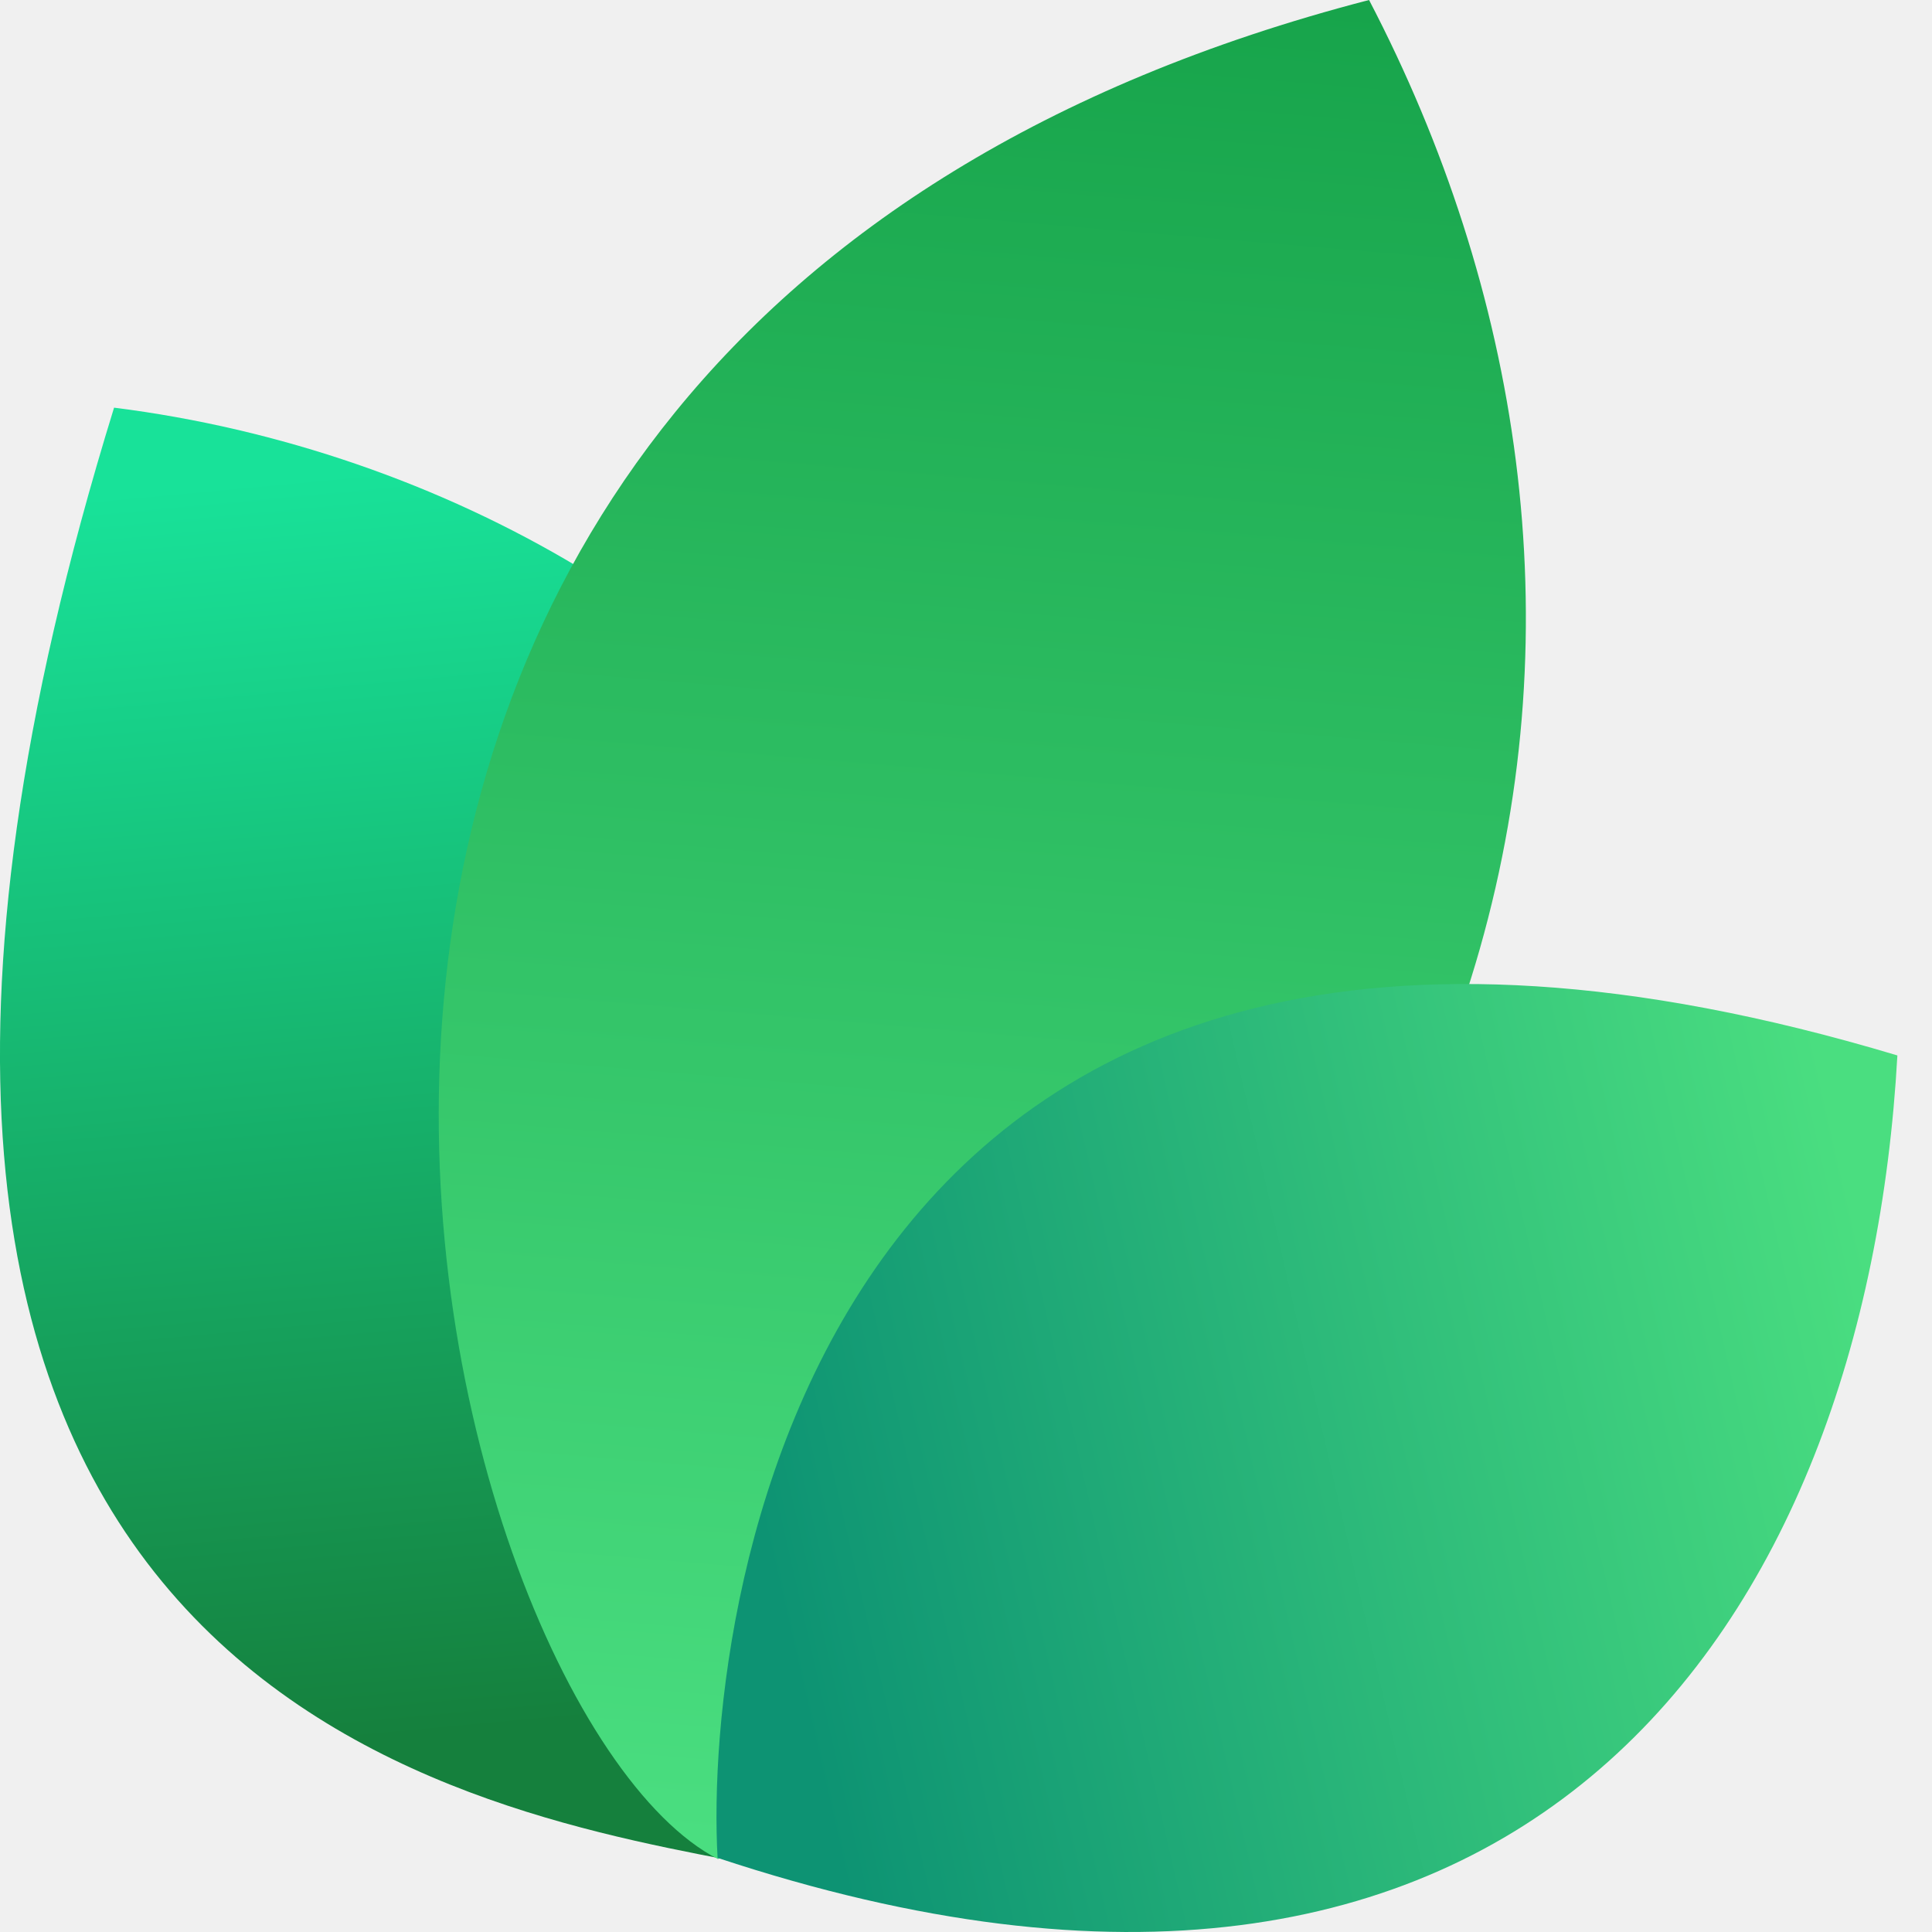
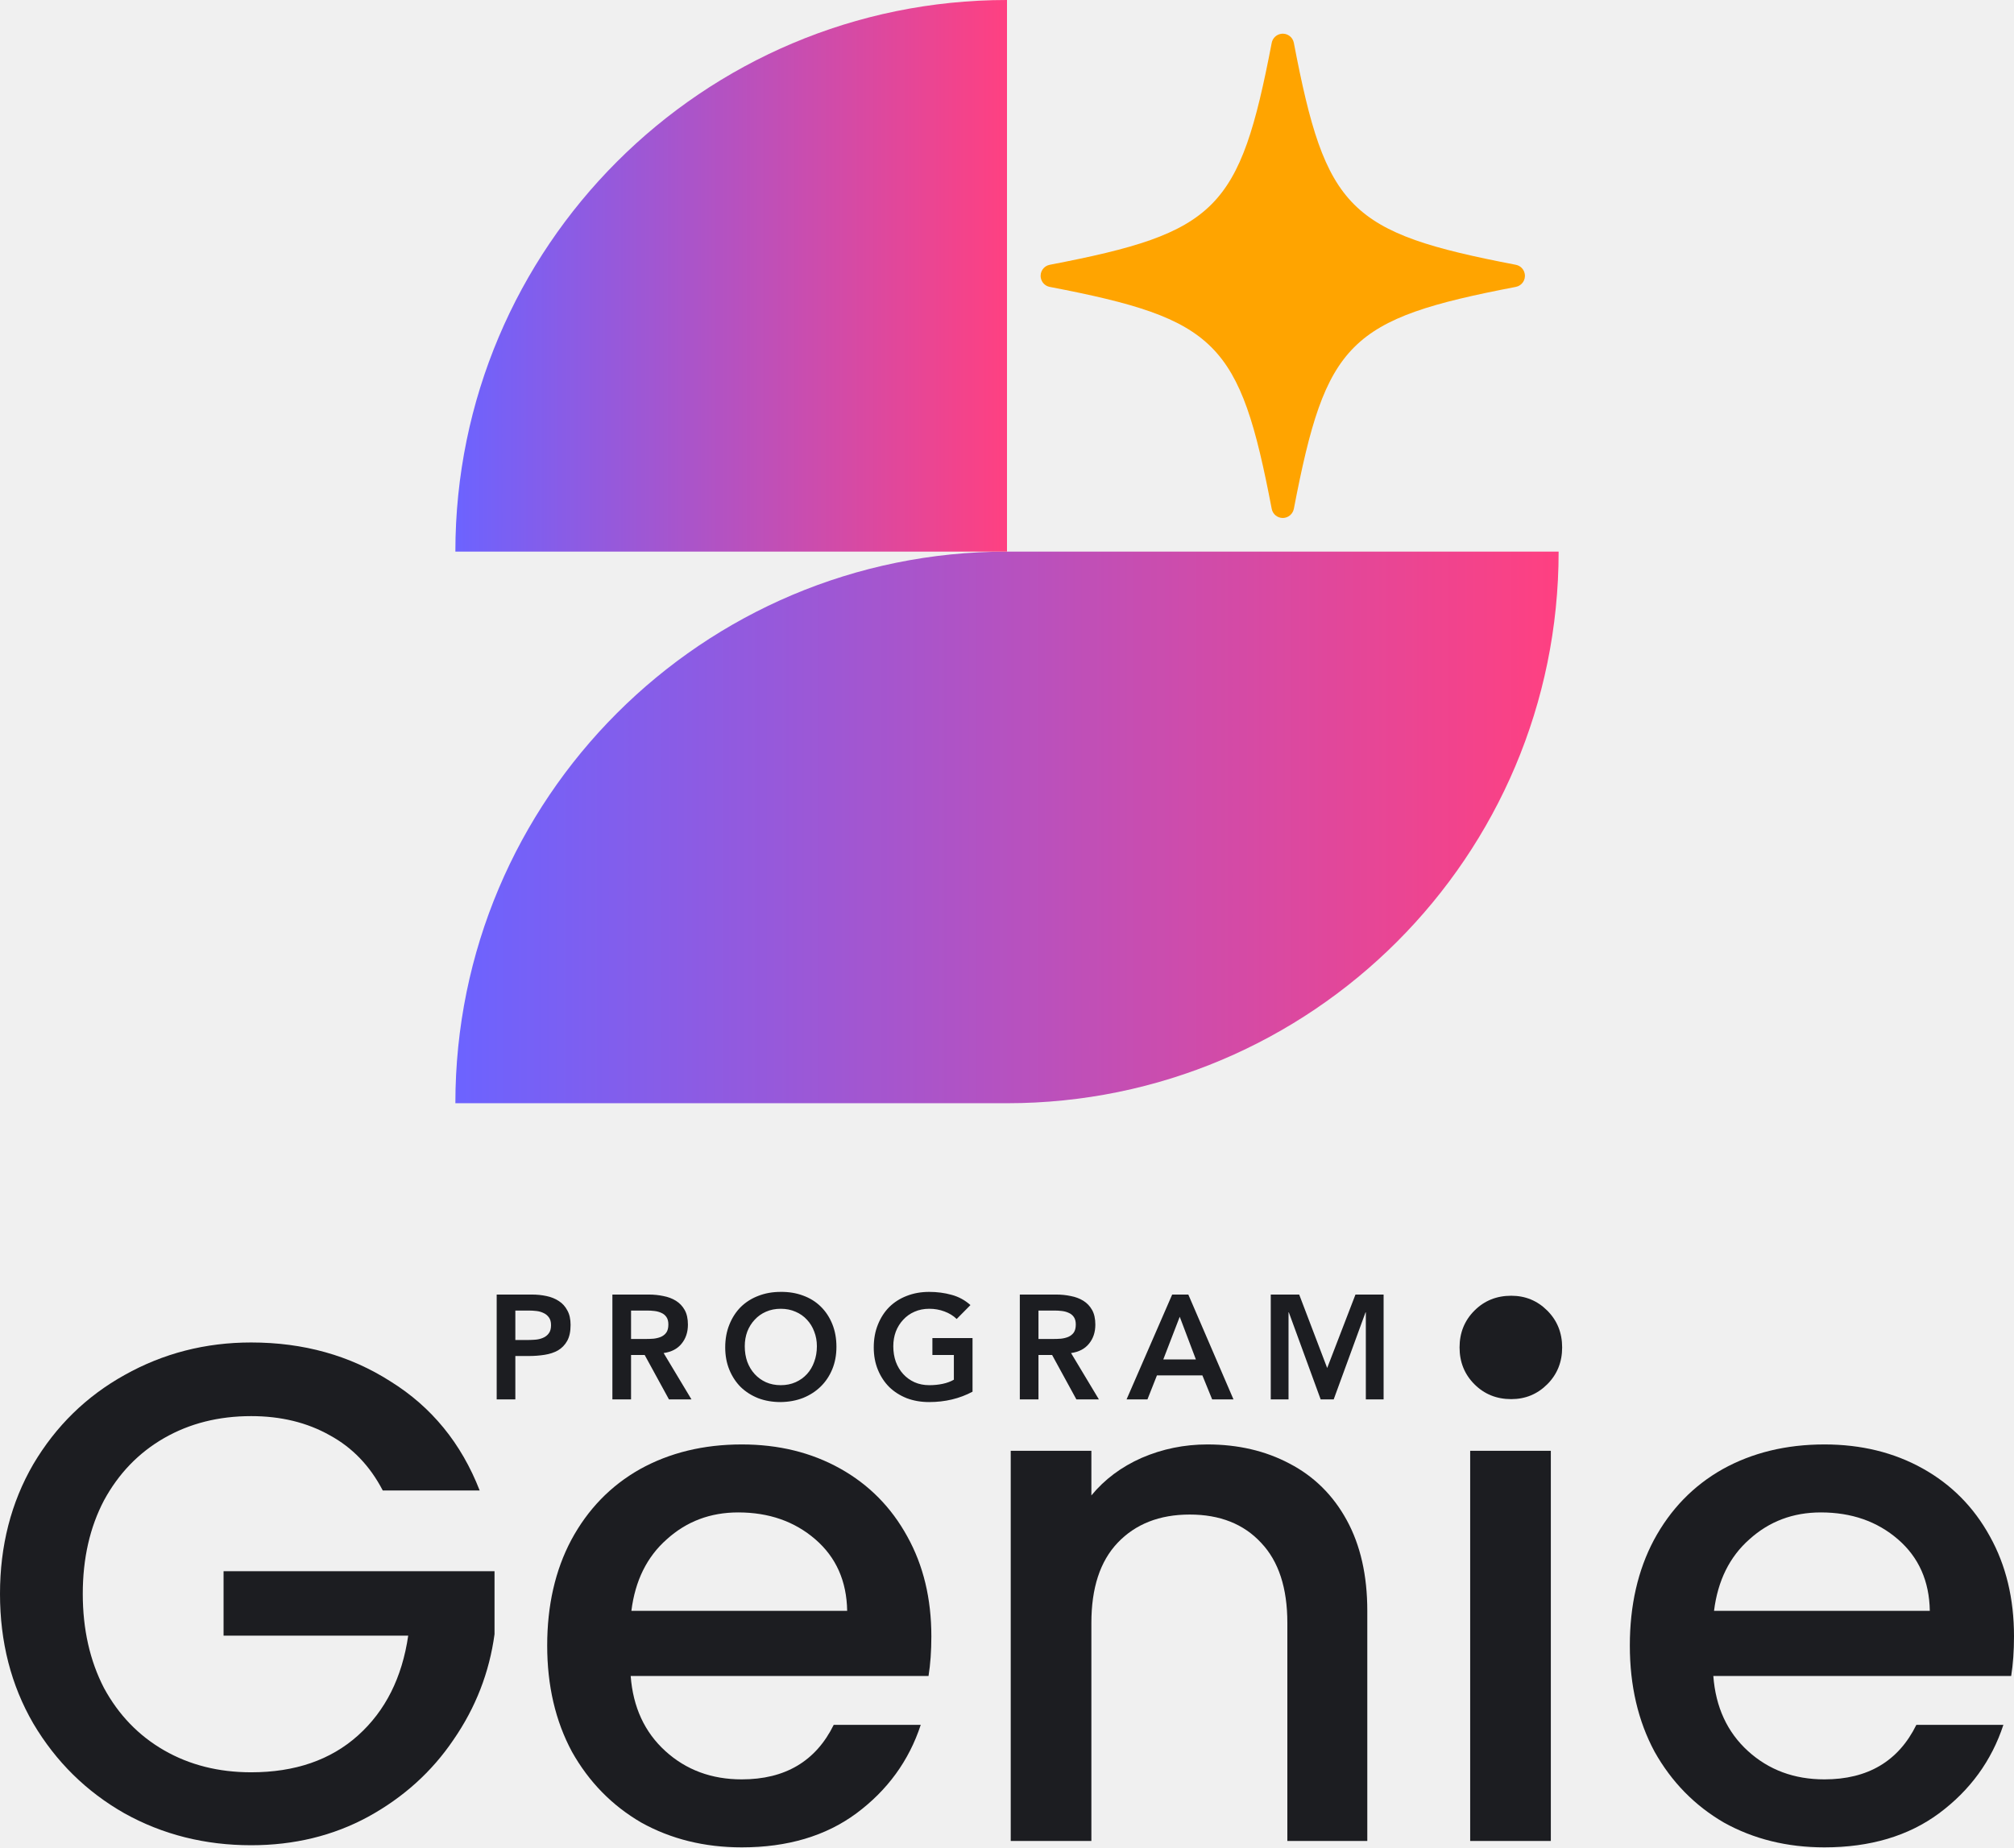
- <svg xmlns="http://www.w3.org/2000/svg" width="24" height="24" viewBox="0 0 24 24" fill="none">
-   <path d="M9.061 23.108C5.268 22.377 -3.391 20.627 1.417 5.064C9.634 6.099 16.973 14.064 9.061 23.108Z" fill="url(#paint0_linear_17557_2021)" />
-   <path d="M8.919 23.094C5.276 21.222 0.784 4.209 17.007 0C20.757 7.193 19.621 16.545 8.919 23.094Z" fill="url(#paint1_linear_17557_2021)" />
-   <path d="M8.914 23.079C8.735 19.882 10.159 9.085 23.57 13.111C23.181 20.123 18.984 26.418 8.914 23.079Z" fill="url(#paint2_linear_17557_2021)" />
+ <svg xmlns="http://www.w3.org/2000/svg" width="544" height="499" viewBox="0 0 544 499" fill="none">
+   <g clip-path="url(#clip0_81_683)">
+     <path d="M272 149C189.705 149 123 215.705 123 298H272C354.295 298 421 231.295 421 149H272Z" fill="url(#paint0_linear_81_683)" />
+     <path d="M346.482 139.915C347.936 139.915 349.189 138.879 349.48 137.443C358.147 92.307 364.289 86.166 409.425 77.498C411.079 77.189 412.169 75.59 411.842 73.937C411.606 72.701 410.661 71.756 409.425 71.52C364.289 62.853 358.111 56.711 349.48 11.575C349.171 9.921 347.572 8.831 345.919 9.158C344.701 9.394 343.738 10.339 343.502 11.575C334.834 56.711 328.693 62.853 283.557 71.52C281.903 71.829 280.813 73.428 281.14 75.082C281.376 76.317 282.321 77.262 283.557 77.498C328.693 86.166 334.871 92.344 343.502 137.443C343.774 138.879 345.028 139.915 346.5 139.915H346.482Z" fill="#FFA400" />
+     <path d="M272 0V149H123C123 66.759 189.759 0 272 0Z" fill="url(#paint1_linear_81_683)" />
+   </g>
+   <path d="M103.384 402.599C99.944 395.969 95.167 390.996 89.052 387.68C82.936 384.237 75.866 382.516 67.84 382.516C59.049 382.516 51.214 384.493 44.335 388.445C37.455 392.398 32.041 398.009 28.091 405.277C24.269 412.546 22.358 420.961 22.358 430.525C22.358 440.089 24.269 448.568 28.091 455.964C32.041 463.232 37.455 468.843 44.335 472.796C51.214 476.749 59.049 478.725 67.84 478.725C79.688 478.725 89.306 475.41 96.695 468.779C104.085 462.148 108.607 453.159 110.263 441.81H60.387V424.404H133.577V441.427C132.176 451.756 128.481 461.256 122.494 469.927C116.633 478.598 108.926 485.547 99.371 490.775C89.943 495.876 79.433 498.426 67.84 498.426C55.355 498.426 43.953 495.557 33.633 489.819C23.314 483.953 15.097 475.856 8.982 465.528C2.994 455.199 0 443.531 0 430.525C0 417.519 2.994 405.851 8.982 395.522C15.097 385.194 23.314 377.16 33.633 371.422C44.08 365.557 55.482 362.624 67.84 362.624C81.981 362.624 94.53 366.131 105.486 373.144C116.57 380.03 124.596 389.848 129.564 402.599H103.384Z" fill="#1C1D21" />
+   <path d="M251.568 442.001C251.568 445.954 251.313 449.525 250.804 452.712H170.352C170.989 461.128 174.11 467.887 179.715 472.987C185.321 478.088 192.201 480.638 200.354 480.638C212.075 480.638 220.356 475.729 225.197 465.91H248.702C245.517 475.601 239.72 483.571 231.312 489.819C223.031 495.94 212.712 499 200.354 499C190.29 499 181.244 496.769 173.218 492.306C165.319 487.715 159.077 481.339 154.491 473.178C150.032 464.89 147.802 455.326 147.802 444.488C147.802 433.649 149.968 424.149 154.299 415.988C158.758 407.7 164.937 401.324 172.836 396.861C180.862 392.398 190.035 390.167 200.354 390.167C210.291 390.167 219.145 392.335 226.917 396.67C234.688 401.006 240.739 407.126 245.071 415.032C249.402 422.81 251.568 431.8 251.568 442.001ZM228.828 435.116C228.7 427.082 225.834 420.643 220.228 415.797C214.623 410.952 207.679 408.529 199.399 408.529C191.882 408.529 185.448 410.952 180.098 415.797C174.747 420.515 171.562 426.955 170.543 435.116H228.828Z" fill="#1C1D21" />
+   <path d="M326.132 390.167C334.413 390.167 341.802 391.888 348.299 395.331C354.924 398.774 360.084 403.875 363.778 410.633C367.473 417.391 369.32 425.552 369.32 435.116V497.279H347.726V438.367C347.726 428.931 345.369 421.727 340.656 416.754C335.942 411.653 329.508 409.103 321.355 409.103C313.201 409.103 306.704 411.653 301.863 416.754C297.149 421.727 294.792 428.931 294.792 438.367V497.279H273.007V391.888H294.792V403.938C298.359 399.603 302.882 396.224 308.36 393.801C313.966 391.378 319.89 390.167 326.132 390.167Z" fill="#1C1D21" />
+   <path d="M408.192 377.926C404.243 377.926 400.93 376.587 398.255 373.909C395.58 371.231 394.242 367.916 394.242 363.963C394.242 360.01 395.58 356.694 398.255 354.017C400.93 351.339 404.243 350 408.192 350C412.014 350 415.263 351.339 417.938 354.017C420.614 356.694 421.951 360.01 421.951 363.963C421.951 367.916 420.614 371.231 417.938 373.909C415.263 376.587 412.014 377.926 408.192 377.926ZM418.894 391.888V497.279H397.109V391.888H418.894Z" fill="#1C1D21" />
+   <path d="M544 442.001C544 445.954 543.745 449.525 543.236 452.712H462.783C463.42 461.128 466.542 467.887 472.147 472.987C477.753 478.088 484.632 480.638 492.786 480.638C504.506 480.638 512.787 475.729 517.628 465.91H541.134C537.949 475.601 532.152 483.571 523.744 489.819C515.463 495.94 505.143 499 492.786 499C482.721 499 473.676 496.769 465.65 492.306C457.751 487.715 451.509 481.339 446.922 473.178C442.463 464.89 440.234 455.326 440.234 444.488C440.234 433.649 442.4 424.149 446.731 415.988C451.19 407.7 457.369 401.324 465.268 396.861C473.294 392.398 482.467 390.167 492.786 390.167C502.723 390.167 511.577 392.335 519.348 396.67C527.12 401.006 533.171 407.126 537.503 415.032C541.834 422.81 544 431.8 544 442.001ZM521.259 435.116C521.132 427.082 518.265 420.643 512.66 415.797C507.054 410.952 500.111 408.529 491.83 408.529C484.314 408.529 477.88 410.952 472.529 415.797C467.179 420.515 463.994 426.955 462.975 435.116H521.259Z" fill="#1C1D21" />
+   <path d="M134.16 349.68H143.68C145.04 349.68 146.347 349.813 147.6 350.08C148.88 350.347 150 350.8 150.96 351.44C151.92 352.053 152.68 352.893 153.24 353.96C153.827 355 154.12 356.307 154.12 357.88C154.12 359.667 153.813 361.107 153.2 362.2C152.587 363.293 151.76 364.147 150.72 364.76C149.68 365.347 148.467 365.747 147.08 365.96C145.72 366.173 144.293 366.28 142.8 366.28H139.2V378H134.16V349.68ZM142.24 361.96C142.96 361.96 143.707 361.933 144.48 361.88C145.253 361.827 145.96 361.667 146.6 361.4C147.267 361.133 147.8 360.733 148.2 360.2C148.627 359.667 148.84 358.92 148.84 357.96C148.84 357.08 148.653 356.387 148.28 355.88C147.907 355.347 147.427 354.947 146.84 354.68C146.253 354.387 145.6 354.2 144.88 354.12C144.16 354.04 143.467 354 142.8 354H139.2V361.96H142.24ZM165.413 349.68H175.253C176.613 349.68 177.92 349.813 179.173 350.08C180.453 350.32 181.586 350.747 182.573 351.36C183.56 351.973 184.346 352.8 184.933 353.84C185.52 354.88 185.813 356.2 185.813 357.8C185.813 359.853 185.24 361.573 184.093 362.96C182.973 364.347 181.36 365.187 179.253 365.48L186.773 378H180.693L174.133 366H170.453V378H165.413V349.68ZM174.373 361.68C175.093 361.68 175.813 361.653 176.533 361.6C177.253 361.52 177.906 361.36 178.493 361.12C179.106 360.853 179.6 360.467 179.973 359.96C180.346 359.427 180.533 358.693 180.533 357.76C180.533 356.933 180.36 356.267 180.013 355.76C179.666 355.253 179.213 354.88 178.653 354.64C178.093 354.373 177.466 354.2 176.773 354.12C176.106 354.04 175.453 354 174.813 354H170.453V361.68H174.373ZM195.888 363.96C195.888 361.693 196.262 359.64 197.008 357.8C197.755 355.933 198.782 354.347 200.088 353.04C201.422 351.733 202.995 350.733 204.808 350.04C206.648 349.32 208.662 348.96 210.848 348.96C213.062 348.933 215.088 349.267 216.928 349.96C218.768 350.627 220.355 351.613 221.688 352.92C223.022 354.227 224.062 355.8 224.808 357.64C225.555 359.48 225.928 361.533 225.928 363.8C225.928 366.013 225.555 368.027 224.808 369.84C224.062 371.653 223.022 373.213 221.688 374.52C220.355 375.827 218.768 376.853 216.928 377.6C215.088 378.32 213.062 378.693 210.848 378.72C208.662 378.72 206.648 378.373 204.808 377.68C202.995 376.96 201.422 375.96 200.088 374.68C198.782 373.373 197.755 371.813 197.008 370C196.262 368.187 195.888 366.173 195.888 363.96ZM201.168 363.64C201.168 365.16 201.395 366.56 201.848 367.84C202.328 369.12 202.995 370.227 203.848 371.16C204.702 372.093 205.715 372.827 206.888 373.36C208.088 373.893 209.422 374.16 210.888 374.16C212.355 374.16 213.688 373.893 214.888 373.36C216.088 372.827 217.115 372.093 217.968 371.16C218.822 370.227 219.475 369.12 219.928 367.84C220.408 366.56 220.648 365.16 220.648 363.64C220.648 362.227 220.408 360.907 219.928 359.68C219.475 358.453 218.822 357.387 217.968 356.48C217.115 355.547 216.088 354.827 214.888 354.32C213.688 353.787 212.355 353.52 210.888 353.52C209.422 353.52 208.088 353.787 206.888 354.32C205.715 354.827 204.702 355.547 203.848 356.48C202.995 357.387 202.328 358.453 201.848 359.68C201.395 360.907 201.168 362.227 201.168 363.64ZM262.689 375.92C259.195 377.787 255.289 378.72 250.969 378.72C248.782 378.72 246.769 378.373 244.929 377.68C243.115 376.96 241.542 375.96 240.209 374.68C238.902 373.373 237.875 371.813 237.129 370C236.382 368.187 236.009 366.173 236.009 363.96C236.009 361.693 236.382 359.64 237.129 357.8C237.875 355.933 238.902 354.347 240.209 353.04C241.542 351.733 243.115 350.733 244.929 350.04C246.769 349.32 248.782 348.96 250.969 348.96C253.129 348.96 255.155 349.227 257.049 349.76C258.942 350.267 260.635 351.187 262.129 352.52L258.409 356.28C257.502 355.4 256.395 354.72 255.089 354.24C253.809 353.76 252.449 353.52 251.009 353.52C249.542 353.52 248.209 353.787 247.009 354.32C245.835 354.827 244.822 355.547 243.969 356.48C243.115 357.387 242.449 358.453 241.969 359.68C241.515 360.907 241.289 362.227 241.289 363.64C241.289 365.16 241.515 366.56 241.969 367.84C242.449 369.12 243.115 370.227 243.969 371.16C244.822 372.093 245.835 372.827 247.009 373.36C248.209 373.893 249.542 374.16 251.009 374.16C252.289 374.16 253.489 374.04 254.609 373.8C255.755 373.56 256.769 373.187 257.649 372.68V366H251.849V361.44H262.689V375.92ZM275.462 349.68H285.302C286.662 349.68 287.968 349.813 289.222 350.08C290.502 350.32 291.635 350.747 292.622 351.36C293.608 351.973 294.395 352.8 294.982 353.84C295.568 354.88 295.862 356.2 295.862 357.8C295.862 359.853 295.288 361.573 294.142 362.96C293.022 364.347 291.408 365.187 289.302 365.48L296.822 378H290.742L284.182 366H280.502V378H275.462V349.68ZM284.422 361.68C285.142 361.68 285.862 361.653 286.582 361.6C287.302 361.52 287.955 361.36 288.542 361.12C289.155 360.853 289.648 360.467 290.022 359.96C290.395 359.427 290.582 358.693 290.582 357.76C290.582 356.933 290.408 356.267 290.062 355.76C289.715 355.253 289.262 354.88 288.702 354.64C288.142 354.373 287.515 354.2 286.822 354.12C286.155 354.04 285.502 354 284.862 354H280.502V361.68H284.422ZM316.617 349.68H320.977L333.177 378H327.417L324.777 371.52H312.497L309.937 378H304.297L316.617 349.68ZM323.017 367.2L318.657 355.68L314.217 367.2H323.017ZM343.244 349.68H350.924L358.484 369.52L366.124 349.68H373.724V378H368.924V354.48H368.844L360.244 378H356.724L348.124 354.48H348.044V378H343.244V349.68Z" fill="#1C1D21" />
  <defs>
-     <linearGradient id="paint0_linear_17557_2021" x1="3.776" y1="5.916" x2="5.232" y2="21.559" gradientUnits="userSpaceOnUse">
-       <stop stop-color="#18E299" />
-       <stop offset="1" stop-color="#15803D" />
+     <linearGradient id="paint0_linear_81_683" x1="123" y1="223.5" x2="421" y2="223.5" gradientUnits="userSpaceOnUse">
+       <stop stop-color="#6C63FF" />
+       <stop offset="1" stop-color="#FF4081" />
    </linearGradient>
-     <linearGradient id="paint1_linear_17557_2021" x1="12.171" y1="-0.718" x2="10.19" y2="22.983" gradientUnits="userSpaceOnUse">
-       <stop stop-color="#16A34A" />
-       <stop offset="1" stop-color="#4ADE80" />
+     <linearGradient id="paint1_linear_81_683" x1="123" y1="74.5" x2="272" y2="74.5" gradientUnits="userSpaceOnUse">
+       <stop stop-color="#6C63FF" />
+       <stop offset="1" stop-color="#FF4081" />
    </linearGradient>
-     <linearGradient id="paint2_linear_17557_2021" x1="23.133" y1="15.353" x2="9.338" y2="18.52" gradientUnits="userSpaceOnUse">
-       <stop stop-color="#4ADE80" />
-       <stop offset="1" stop-color="#0D9373" />
-     </linearGradient>
+     <clipPath id="clip0_81_683">
+       <rect width="298" height="298" fill="white" transform="translate(123)" />
+     </clipPath>
  </defs>
</svg>
